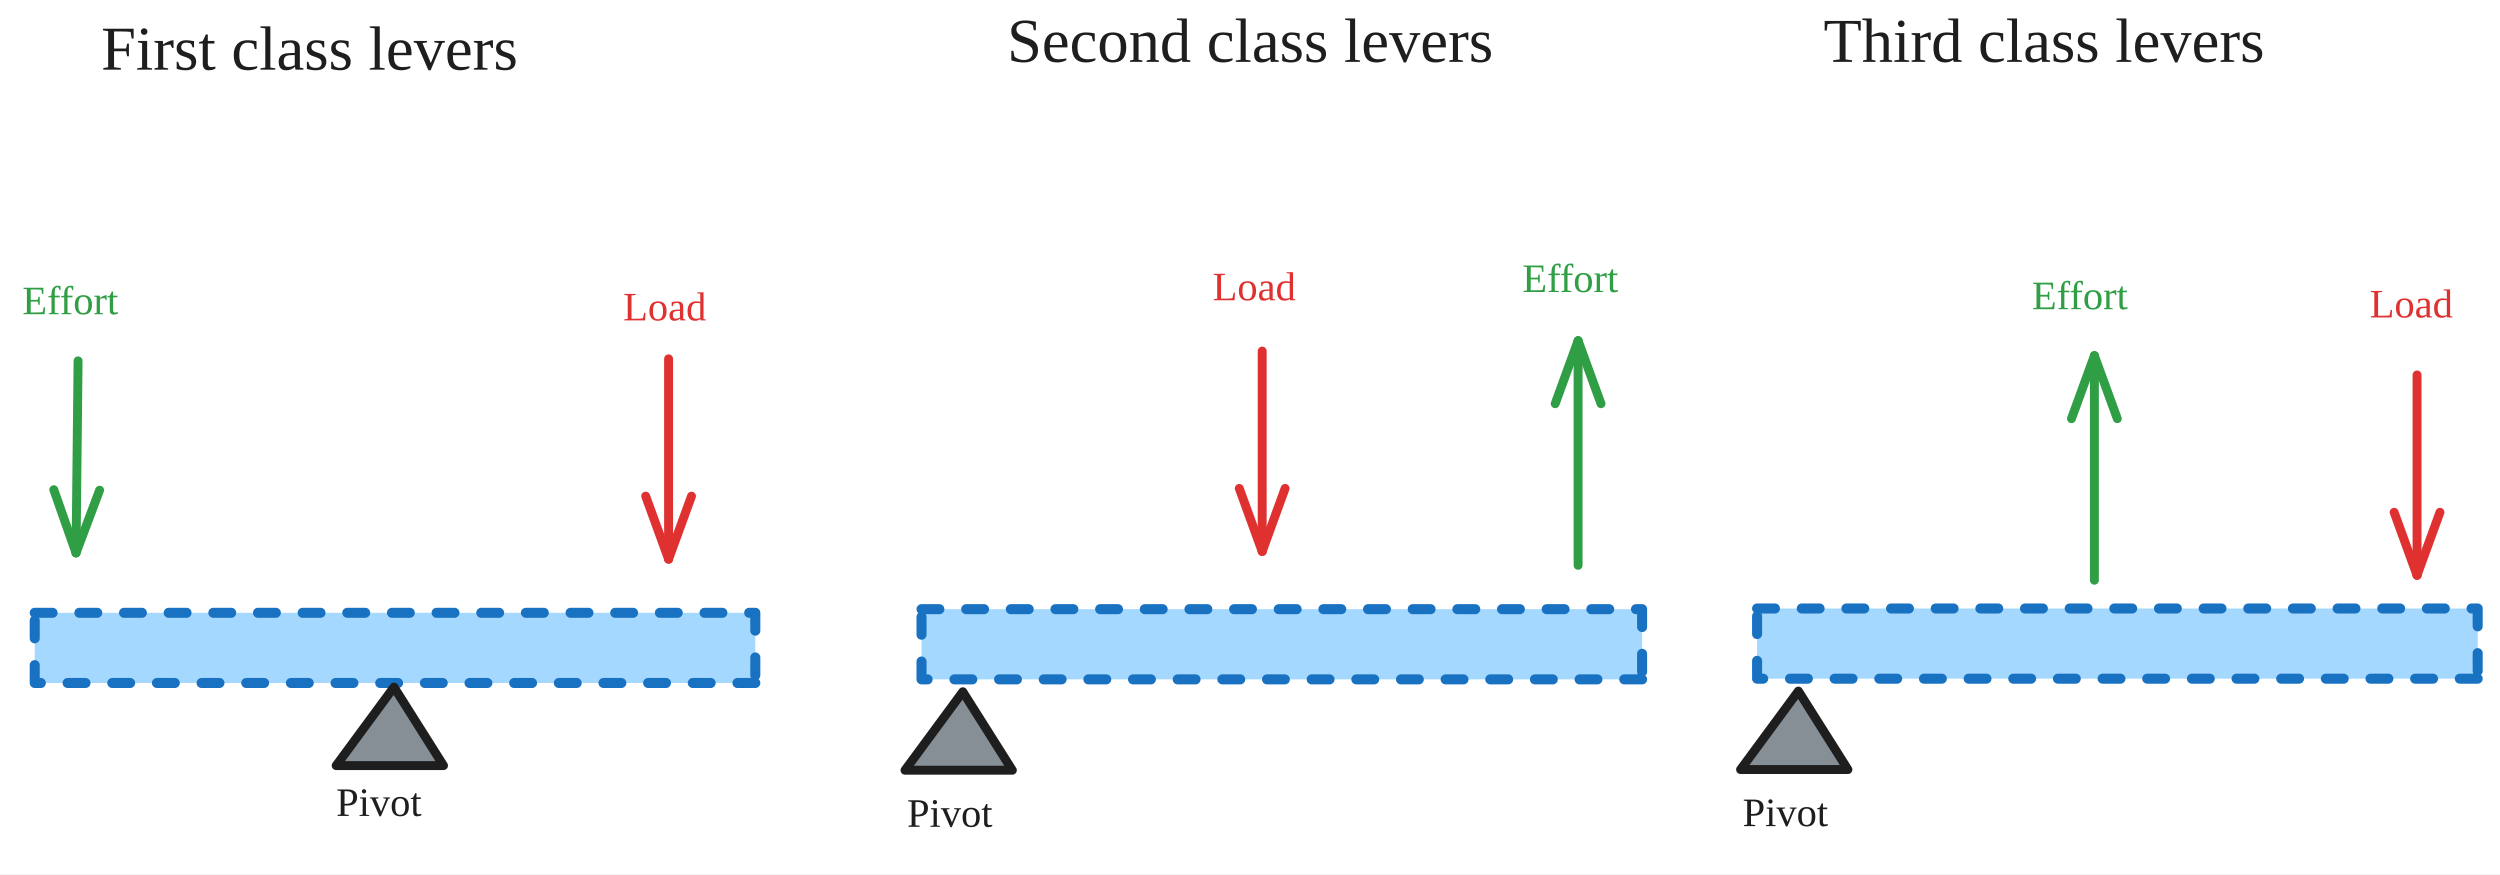
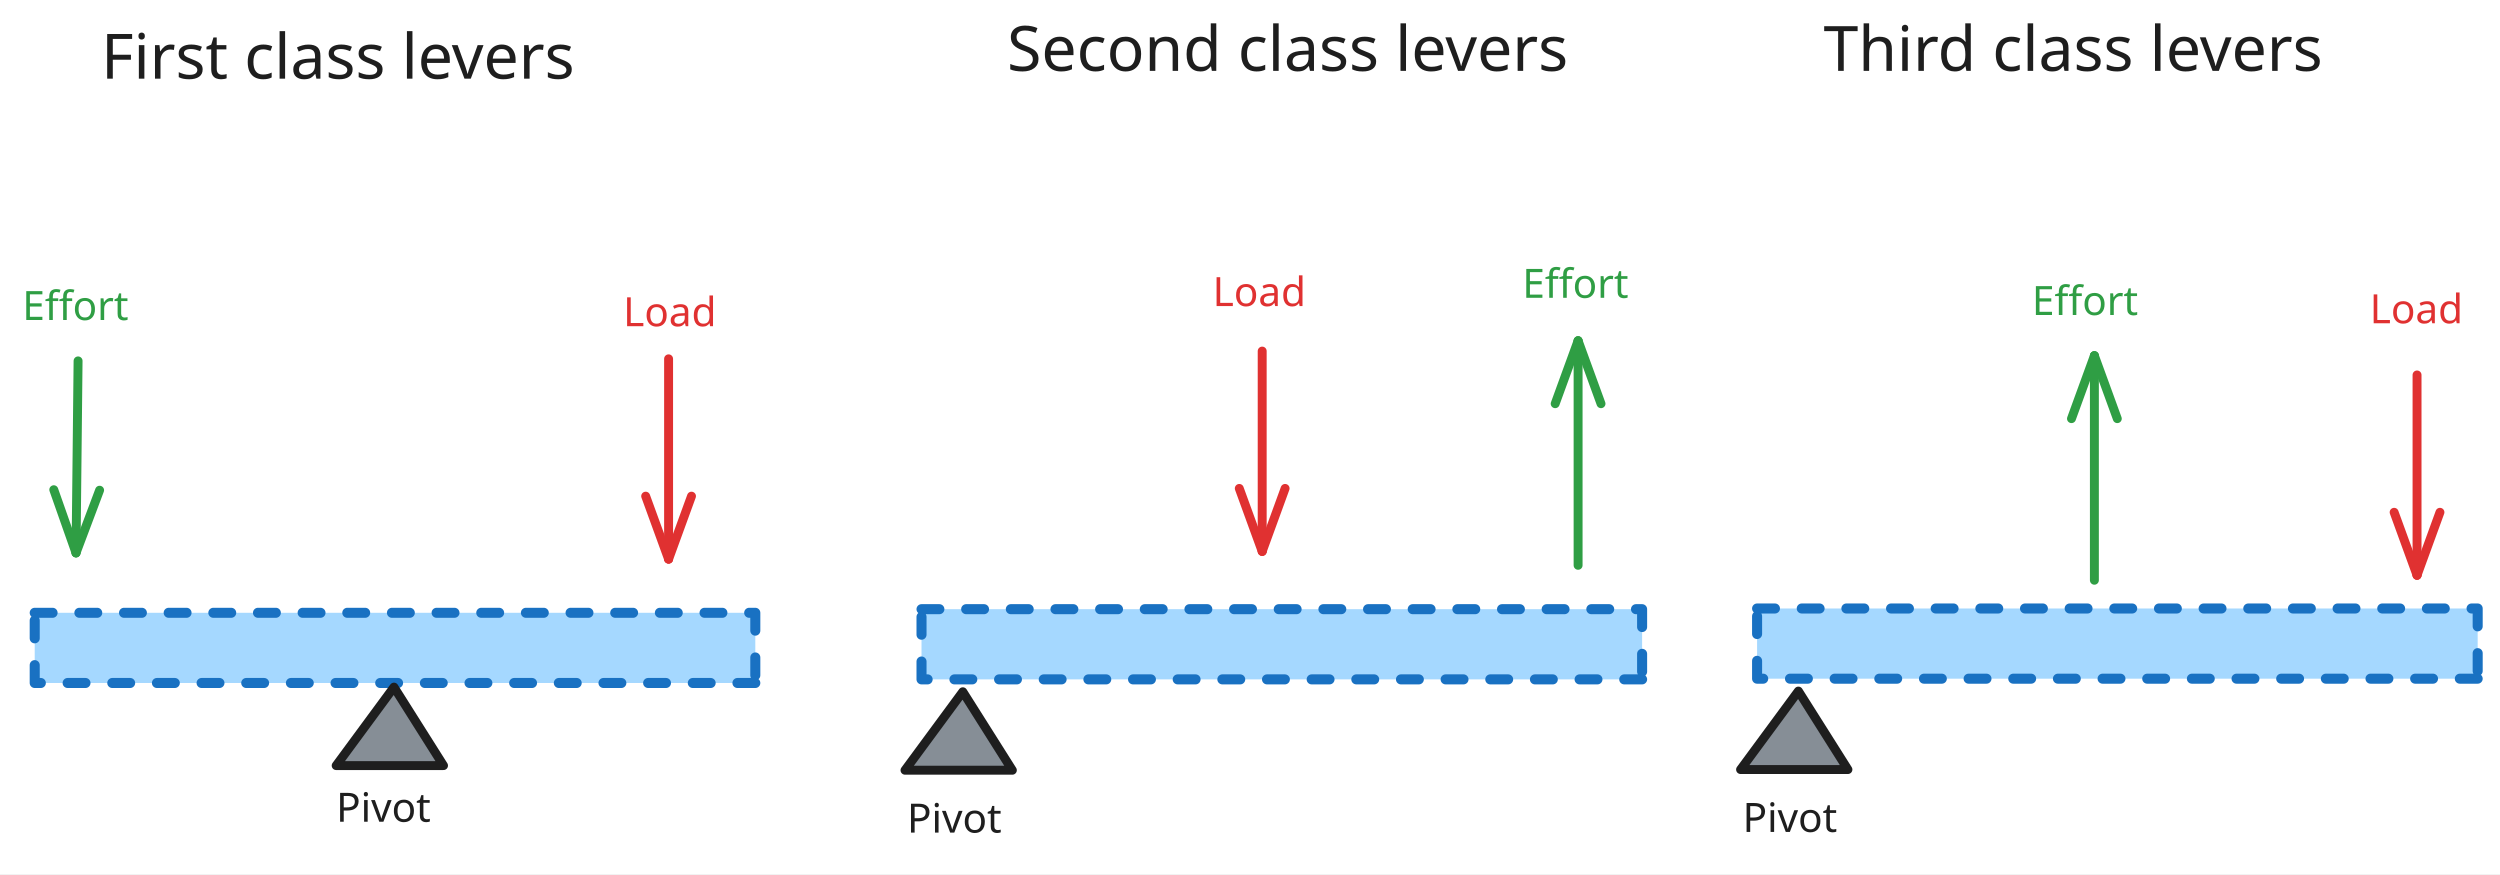
<svg xmlns="http://www.w3.org/2000/svg" version="1.1" viewBox="0 0 1119.708 391.5" width="1119.708" height="391.5">
  
-   eyJ2ZXJzaW9uIjoiMSIsImVuY29kaW5nIjoiYnN0cmluZyIsImNvbXByZXNzZWQiOnRydWUsImVuY29kZWQiOiJ4nO1cXGtT28hcdTAwMTL9nl9Bcb8uykxPz2urbt2KMYZcdTAwMTBMeFx1MDAwNFx1MDAwMtzaSlx0WbZcdTAwMDW2ZWyZ11b++/Y4XHUwMDA0KTJcIlx1MDAwNlxmVrKYXHUwMDE0wVx1MDAxYT1GM326T/fR6O83XHUwMDBiXHUwMDBii8lVP1xc/HNhMbxcZvxO1Fx1MDAxOPhcdTAwMTeLf7jt5+FgXHUwMDE4xT1qgvH3YTxcdTAwMWFcdTAwMDTjPdtJ0lx1MDAxZv759m3XXHUwMDFmnIZJv+NcdTAwMDehd1x1MDAxZVxyR35nmIxcdTAwMWFR7Fx1MDAwNXH3bZSE3eH/3O9Nv1x1MDAxYv63XHUwMDFmd1x1MDAxYsnASy+yXHUwMDE0NqIkXHUwMDFlfLtW2Fx0u2EvXHUwMDE50tn/T99cdTAwMTdcdTAwMTb+XHUwMDFl/870blx1MDAxMFx1MDAwNonfa3XC8Vx1MDAwMeOmtINcdTAwMWPR5Ddvxr1xby1DZlx1MDAxMdhtezSs0uWSsEGNTepymLa4TYtfWi12uvdcdOIvy3Kkj5LzvY+rnfSqzajT2U2uOuNeXHJjupm0bZhcZuLT8HPUSNrUirntt0c1/GE7zFx1MDAxYzaIR612L1x1MDAxY7rbT/tcdTAwMTn3/SBKrtztsXTrtzHI7nfpZkhp5jFAxVx1MDAxNFx1MDAxN1xmuFW3ze5cdTAwMDRLXFxcdTAwMDL3UFmhNe1grVx1MDAxNrm+LcdcdTAwMWSaXHUwMDBi6tt/uNU8gLRzx35w2qJcdTAwMWX2XHUwMDFh6T6+bJhmM93n4uaOXHUwMDA1gKeFXHUwMDE1SktcdTAwMDZcdTAwMWGUSIegXHUwMDFkRq124vahjiBXUkttmYJMR8LxlEjDteWo0ztwV++/b4yN4690XHUwMDFlXHUwMDA2ZFbv3Vx1MDAxMb1Rp5NcdTAwMWTLXuNmLH9oOHZccitcdTAwMTk7S0816jf8b/bANVx1MDAxOEXDZDRZzW17J+qd5k/XiYPT1ITGW7/+cbfp0uF3Wq22sshotTbSKlx1MDAwNDO11Vx1MDAwNrDz2T/rbsj9Xbnypb+k1lx1MDAwZlx1MDAwNlsztdrcUTMwWiOYZ1x1MDAwNbdcdTAwMWMk3Stcbp0zWjTG49pcdTAwMDBnWkmpjSo22tD93G+0RpnQqkmjReMxo1x1MDAwManDXHUwMDAyNDd32az0ODJF2OFaaynzNqtcdTAwMDSXiiH+SiabXHUwMDE5S3+QVKJeI+q18oeEvUZBS8dcdTAwMWYmy3G3XHUwMDFiJdSNrTjqJfk9xud9N1x1MDAxOMRcdTAwMTft0J+4aTpzYVvfnS6NXHUwMDA17pP+tZBa0fjL7d9//XHn3ksgPUNWXHUwMDA2VmtmLYhcdTAwMTR17pOf2p+djjxcdTAwMWO3yDlcdTAwMDdydtpcIuqnnK3oVt5k/y/yK75cdTAwMWK/u1x1MDAxY4tEW+RYuFKcwCQgtdWfeVx1MDAxNtHg7c31gJ/v1q6Wa6snYr9/tFNyz6KMpSiDKFx1MDAwNUqDKr3yN8dCgclcdTAwMDNDkydcYrRa5vqVulxmaNpcdTAwMTDxcW6FXFxcdTAwMWLQuZGupbRcdTAwMTFGpHNy61eM8lx1MDAxOEVrw1x1MDAxOUhmeLrHjV+hUE29XHUwMDE0Us3As/x9a13fXHJcYm62fP03Opw8embrc4on333y0z4z3Nti3Fx1MDAwM1OSoTbT8+DP7Y9Xyf7otP3uuFx1MDAxZNfPLz8mI3NYctxbKdzIgzZWK5Q6T4NcdTAwMTU5aOBIXHUwMDFjV5HvJlx1MDAwMlJcYv2QXHQu+COhf1x1MDAwN9Ktp1x1MDAxOefWSiWI9/HMmNxAXHUwMDFkrJDEesVcZnjvK9RfXHUwMDBl6j/sPTHLXHUwMDBmRHZcdTAwMTJeJndcdTAwMDI7kyblgFxyXHUwMDE00cnqxfSZwvmmv1rbrG18XG7WRTP8dHT4pWaqZce1XHUwMDEwXHUwMDFl5YuKKFx1MDAxY1x1MDAxN1KkXHUwMDEx+1x1MDAwNtZKeMZwaamRgr4sTlx1MDAxNJ5cdTAwMDJrXHUwMDE0RFx1MDAxYVxmuVx1MDAxMJDCpa5pL25hTuxQUbQ2hiiY4obYR1x1MDAxZedkXHUwMDE1klAlYT65XHUwMDAyMktcdTAwMTlcdTAwMTWZXHUwMDBiT1xy5lx1MDAwMXhuxr1kN7pcdTAwMWVHXHUwMDE0ys1AcssouClLYU7+sFfN70ad8ezeblx1MDAxZVs3XHLwRuxnrMNtfdeJWr1xqlx1MDAxYzZ/XHUwMDA0QFx1MDAxMlx1MDAwNX7ntjmJ+2lrQFfxKbVcdTAwMWVMjlI8iFpRz+98uvOKLlx1MDAxZl/7PmPcy8zjsT9cZsfZOm2Xj0OqKCxEcSMlWDRcdTAwMGaA6tbFxeDDWuVcZnd68Vm3fy5cdTAwMGUvV3dLXHUwMDBlVaXQozjGyMpcdTAwMDD4JFJcdTAwMTUhRLqhIGJuWb5js+HeUruUT2guXHJcdTAwMTDgXHUwMDFmh1SuXHUwMDE5zSb1MZ2vOUHVZk33RaG60mzGg+RlwZq/5rPCXHUwMDE1XG7hiqCckcrpXHUwMDEz5W73S89cdTAwMGW71UY7ODvZ7NVcdTAwMGXCpYPZXHUwMDE2jp+hXHUwMDA0x6THiN9cdTAwMTnQVkCWl96U4JB7XHUwMDE2KXGwhCNcbrPFufKTSnDSU9YoZ59cdTAwMDaFfiRcXLVQglmYU1x1MDAxNe5cdTAwMTau8CimPFx1MDAxM7huRefxXHUwMDBiozV3yVmA9X6pR7JCLsxcdTAwMDUyUFx1MDAwMFx1MDAwZlx1MDAxMHtWT1x1MDAwMTsjPDtcdGpcdTAwMTdcdTAwMDeH/m79cnV7u+Rij2BKe5TPa6D8XGZcdFx1MDAxMHnQUrrgStpcdTAwMDQpXHUwMDAwVISoYtDOWewhPqRcdTAwMThcdTAwMTPzXG6xLyj2WMaLzNZcdTAwMDBcIlx1MDAwMrnXqa12+byeXHUwMDA0I75cdTAwMWKdXHUwMDFk93a+vDuqhic7n8tcdTAwMWRpaI6lS46NXHUwMDBiKYZPXHUwMDEwQ3RFMaslXHUwMDA3Q1x1MDAwMUBCMTGcs9bDgTEmXHUwMDE5n0VN9lXtWXhVe55a9TWZckc+IFpcdTAwMGUgJDPTk9j+xvJcdTAwMDHbgnVZO6qu1OoxxCdnlZK7XHUwMDE2oYhpaKOsJMdcdTAwMDGYqerexEN0kcpogUCOx95T9X2S4DPpS6jvnlSaKSWBUz6BadXne1x1MDAwMGRcZl23Z1x1MDAxMVx1MDAwMV/LvnMq+y5NzvOswK35PZJcdTAwMGX9UIb6XHUwMDAwKbdcdTAwMTLu66P1etWc9PrblY9cdTAwMWZqtUDGJVx1MDAwNzdw62nyY0IhKlTpcHxXdIynKOdcdTAwMDLyv1x1MDAxNrPDNW9Fx2WqXGLWvlxuOr8usp9L0FGyXHUwMDEw1iiJTXA+fVxuXHUwMDFibG1U5Idmo7upcb+yzVx1MDAwZpuwXHUwMDEzlFx1MDAxY9SUd3qSck/yXk6NzWNaXHUwMDAzkTiiW5YhSPU8kJ6JmkO8j46WVs7pacW06JRml69yTmpcdTAwMGVPrVx1MDAwZuvirJ08O1mwfoCa0+VVWe+uXHLjq8OwXtuur2G1XHUwMDAxJVx1MDAwNypxa09wSpZcdTAwMTlcdTAwMTJznlx1MDAxNF61XCJcdTAwMWMrS+ZiKHOHYuF17nJcdTAwMGWRXHUwMDAzXHUwMDEwRph5qzlzROrvruYoVlx1MDAxOFU18UNy9Gr6XHUwMDFhW//9xfrWR3HQNifD9tEx345cdTAwMWH7SyVHK1OMXHUwMDEyXYHCguEm47tuamxCe8xISfyCaCmDXHUwMDEyizmO7ku6lXk/JjFHtP4rxFx1MDAxY1Es5lx1MDAxMP+TlNep6Vx1MDAwM+zpXHUwMDE2a38+XTF7XHUwMDFiK7Vcbvn649pVcFV2MccprIioKZRcdTAwMTKfgMniXHUwMDE1XGLPUUy0Wlmpda5r5dFyqIN2LEnNXHUwMDA3si+p5YhCVsi5W4um1Vx1MDAwM1buhFVs7S1cdTAwMWZG9e7FXr+L6oBcdTAwMWbUsOSBXHUwMDA2pfWscF5eSFx1MDAwMVx1MDAxM1x1MDAwMqRcdTAwMTNzkEmtUDhx65nizNO1XHUwMDFjsIZbKedcdTAwMTVlfodazKuUM0MphzNe6FlcdTAwMTRcdTAwMTB9QFTTXHUwMDE3hoDvy5X+9drBaTe6XvY3ty47g7JcdTAwMTeGpFx1MDAwNU9SWonkQzRmg/9NNKR8lCHxS1xuQ1xuLS+RlCOlYopcImNcdTAwMTmVXHUwMDFjS7nPo5hsKXzMb6HkXHUwMDE4XUh1yaiBqO70Os55rTeo7zZZXHUwMDEwXHUwMDFkNsTFarD/ebVSdpFWu+RcdTAwMTMoMVx1MDAwNWG4wsmlOaA9a4l9Ws6Qsr/neYb/MUJcdTAwMGXlykiceFx1MDAxNo/sz1x1MDAxZdjG/MLk4ddcdTAwMTdydCZcdTAwMWXnUa2VW3qaXHRcdTAwMTQ/g3X9ZGel2urv2D27Xdv7sFRXtfW1ssOaXHUwMDEzS1x1MDAxM66kxJHyR5NcdTAwMGbY5Ejds4rAmKSArjLLTson5oBbNciyjnhORafUZF7FnNRcdTAwMWOeLOaYwvdtKFxuSW5B7vQh+Fx1MDAxOHfk+rZ/0Onzjcuty+ZFg4ujkmOVzN+TaIR7jp9cdTAwMTKhfKVJKeNZRrzHXHUwMDEy8+FaPlx1MDAwZreeiZjjqL9b0Dx3MWd+SP3txVx1MDAxY1Eo5jjBkUbNTC/m1Db35KjaqrZq+3uHa3vHvCE3RMnRilx1MDAwMj2rKVx1MDAwZiZEKpt9WVCq5lxiK4hlaES0JVx1MDAxNnM0XHUwMDEw6+di/itzRNZyX8WcW3t4cmTF/MbMXHUwMDEzyIzYdrZE/DOs8ut+8H7XrpxcXI9cdTAwMDZLn2D9urJcdTAwMDQlr4eDspRfUMy04Fx1MDAxNr5OvG9GXHUwMDFi8GhcZlx1MDAxOOVsaK152tqG5vgzXHRVIFx1MDAxMqyktORcdTAwMTiYUkgseFx1MDAxMqzijlx1MDAxMjhcdTAwMTf0XHUwMDBm51x1MDAxZUkxa6mPwGZGcflcdFx1MDAxNmvRYJgsXHUwMDA0lMtcdTAwMGVcdTAwMTc6oTPYl1x1MDAwNeZ9159cbqXwOJRyWViBMq7GLq2aPlddf79cdTAwMTLsVy/DWqVcdTAwMWRW7NG77dXts+tyo1SQK/KkkEa4N8+xjOrzXHUwMDFkpdKzz45SZT3BhHGLasFS7L4jpE6ilFxiueHWMDv35yFeXHUwMDBlprshYaoxR5ze24HnXHUwMDA0KrDil0iAsG6xoJxeX65fx+thpf8u3lL6pO+fj3ZVv+xcdTAwMGYyoaYh5cQmpSDaqEW+WPwyUEXjSluWuYW0XGI8U9u6XHUwMDBmqtK9ztK9vXPeUJVZY31WqH5qR4N5XCL1vus/XGKob26qyYt+v7+b0Jgufq/Z0yRGjZuBSfuyeFx1MDAxZYVcdTAwMTeVYpt6c1x1MDAwM36HsnAsXHUwMDAwfH3z9Vx1MDAxZiO/znQifQ==
+   eyJ2ZXJzaW9uIjoiMSIsImVuY29kaW5nIjoiYnN0cmluZyIsImNvbXByZXNzZWQiOnRydWUsImVuY29kZWQiOiJ4nO1cXNtS28pcdTAwMTJ9z1dQnNegzPRMz2VXnTpcdTAwMTVjXGYhQLhcdTAwMDc4tSslbNlcdTAwMTbYlrFlbqn8++5xXHUwMDFjS5FcdTAwMTExYLCSjUlcdTAwMTGs0WU006t7da+Rvr5ZWFiMb7rB4l9cdTAwMGKLwXXVb4W1nn+1+NZtv1xmev0w6lBcdTAwMTNcZr/3o0GvOtyzXHUwMDE5x93+X+/etf3eeVx1MDAxMHdbfjXwLsP+wG/140EtjLxq1H5cdTAwMTfGQbv/P/d7y29cdTAwMDf/7UbtWtzzkossXHUwMDA1tTCOet+vXHUwMDE1tIJ20In7dPb/0/eFha/D36ne9YJq7HdcdTAwMWGtYHjAsCnpIJfSZDdvRZ1hby2TzEpg4/awX6bLxUGNXHUwMDFh69TlIGlxm1x1MDAxNr80XHUwMDFh7PxgXHUwMDFmoi/LONAn8eXBp9VWctV62GrtxTetYa/6XHUwMDEx3UzS1o970XnwOazFTWqVme3jo2p+v1x1MDAxOaRcdTAwMGXrRYNGs1x1MDAxM/Td7Sf9jLp+NYxv3O2xZOv3MUjvd+1mSGnmMZCKKS5cdTAwMThwq8bN7lx1MDAwNEtcdTAwMWOBe1JZoTXtYK1cdTAwMTaZvi1HLZpcdTAwMGLq23+41bxcbknnTv3qeYN62Kkl+/hYM/V6ss/V6I5cdTAwMDWAp4VcdTAwMTVKI1x1MDAwM1xySiRD0FxmwkYzdvtQRyRXqFFbpiDVkWA4JWi4tlxc6uRcdTAwMGXc1btcdTAwMWZqQ+P4O5mHXHUwMDFlmdVcdTAwMDd3RGfQaqXHslNcdTAwMWKN5U9ccqeuYSVlZ8mpXHUwMDA23Zr/3Vx1MDAxZbhcdTAwMDajaJiMJqtcdTAwMTm3t8LOefZ0rah6npjQcOu3t3ebLlx1MDAxZH6n1WqLeUartUGrJJiprbZcbruf/Yv2XHUwMDA2XHUwMDFl7uHKl+6SWj/qbc/UajNHzcBojWCeXHUwMDE13HJAulcpdMZopTFcdTAwMWXXXHUwMDA2ONNcblFcdTAwMWKVb7SB+7nfaI0ygVWTRiuNx4xcdTAwMDZJXHUwMDFkXHUwMDE2oLm5y2bR45Ipwlx1MDAwZddaI2ZtVlx0jopJ+TuZbGos/V5cXFxuO7Ww08hcdTAwMWVcdTAwMTJ0ajktLb9cdTAwMWYvR+12XHUwMDE4Uze2o7BcdTAwMTNn91x1MDAxOJ73fa9cdTAwMTddNVx1MDAwM3/ipunMuW1dd7okXHUwMDE2uE/y10JiRcMv47//fnvn3kuAniErXHUwMDAzqzWzXHUwMDE2RII698lO7a9OR1x1MDAxZY5byTlcdTAwMDdydtpKqZ9ytrxbeZP+P8+v+G787nIsKG2eY+FKcVx1MDAwMpOAxFZ/5VlEjTe31qv8cq9ys1xcWT1cdTAwMTOH3ZPdgntcdTAwMTZlLEVcdTAwMTkpUUg0UiVX/u5YKDB5YGjyXHUwMDA0gVZjpl+Jy4C6XHKkfJxbIddcdTAwMDZ0bknXUtpcYiOSOVx1MDAxOftcdTAwMTWjPEbR2nBcdTAwMDbIXGZP9lx1MDAxOPlcdTAwMTVcbtXUS4FqXHUwMDA2nuXr2Lp+XHUwMDE4XHUwMDEwjLZ8+zc6nCx6Zutz8ifffbLTPjPc23zcXHUwMDAzU8ikNtPz4M/NTzfx4eC8+f60XHUwMDE5bV5ef4pcdTAwMDfmuOC4tyjcyIM2ViuJOkuDXHUwMDE1OWjgkjiuXCLfTVx1MDAwNCRcdTAwMTf6XHUwMDAxXHUwMDEzXFzwR0L/XHUwMDBlpFtPM86tRSWI9/HUmIygXHUwMDBlViCxXjFcdTAwMDPe+1xu9ZeD+k97T8zyXHUwMDAzkVx1MDAxZFx1MDAwN9fxncBOhesssIVRlixdTp8qXFxu+auVrcrGfnVd1IP9k+MvXHUwMDE1Uy46sIXwKGFUxOG4QJGE7Fx1MDAxMa6V8IzhaKmRoj7mZ1xuT8G1XHUwMDE0xFx1MDAxYVxm+Vx1MDAxMEDhctekXHUwMDE3Y5xcdTAwMTM9VFx1MDAxNK6NIVx1MDAwZaa4IfqRXHUwMDA1OplcdTAwMDVcdTAwMTKsXHUwMDEw5pMsSFx1MDAwZWCNYlY8XG7Q9ahcdTAwMTPvhbdDy6PkXGaQW0bRjUxQpXiU26vit8PWcHbHm4fmTVx1MDAwM7xcdTAwMTH5KetwW9+3wkZnmCtcdTAwMDf1n1x1MDAxMVx1MDAxMIdVvzVujqNu0lqlq/iUW/cmRynqhY2w47f277yiS8jXfsxcdTAwMTj3UvN46veDYbrumPLjoCryYzBcdTAwMTkmkVx1MDAwMsGmh+r21VXv41rpQu52oot291JcdTAwMWNfr+5cdTAwMTVcdTAwMWOqSkmPXHUwMDAyXHUwMDE5I95cdTAwMDPAJ5GqXGIhaJBAZKRl2Y7Nhnyjdjmf0Fx1MDAxY1xyXHUwMDEw4Fx1MDAxZodUrlx1MDAxOVxu18dkvuZcdTAwMDRVnjbdXHUwMDE3hepKvVx1MDAxZfXil1x1MDAwNWv2ms9cblfIh6t2iVx1MDAxN7LpXHUwMDE5c7v9pWP77XKtWb042+pUjoKlo9lWjp+hXHUwMDA2x9BjRPBcZmgrIE1MRzU4yT0rKXOwhCNcbrP5yfKTanDoKWfqZJ9GXG79SLhqoVx1MDAwNLMwpzJcXFx1MDAwMldIm+6LwnU7vIxeXHUwMDE4rZlLzlx1MDAwMqz3az3IRHZzQoYlXHUwMDAzXHUwMDA18Fx1MDAwMLVn9Vx1MDAxY2RrIC/OqpWro2N/b/N6dWen4GqPYEp7lNBroFx1MDAwNE1cdTAwMTIgsqBFXHUwMDEwrqZNkFx1MDAwMpCKXHUwMDEwlVx1MDAwZto5qz1A5s2YmFeIfUG1xzKeZ7ZcdTAwMDaklEDudWqrXb7cjKtcdTAwMDO+XHUwMDE3Xpx2dr+8PylcdTAwMDdnu5+LXHUwMDFkaWiO0WXHxoVcdTAwMTTDJ4ihdFUxq5GDoVx1MDAwMJDOeFx1MDAwYib2cGCMIeOzKMq+yj1cdTAwMGKvcs9Ty74mVe7IXHUwMDA2REukRCAz08s93Y3lI7ZccutYOSmvVDYjiM4uSlx1MDAwNXctQlx1MDAxMdPQRlkkx1x1MDAwMTJV1lx1MDAxZMVD6VwildFCXHUwMDAyOVx1MDAxZXtP2fdJis+kL6G+e6g0U1xugYOifkxcdTAwMDRAxqTr9ixcIuBr3XdOdd+lyXmeXHUwMDE1uDW/R9OhXHUwMDFmXHUwMDA0fICWW1xuXHUwMDBl9cn6Ztmcdbo7pU9cdTAwMWYrlSpGXHUwMDA1XHUwMDA3N3DrafJjQkmppEqG44ekYzxlgFx1MDAxOCiilenhmrek4zJVXHTWvio6vy+yn0vRUYplt47XflHWpoxKXHRcdTAwMDS/XFz7tb1Rwo/1WntLy8PSXHUwMDBlP67DbrXgqKbE00NKPsl9OT02XHUwMDBialxyxOKIb1kmXHUwMDAx1fNgeiZyXHUwMDBlXHUwMDExPzpcdTAwMWEtzmm9Ylx1MDAxMapOf7Keo1x1MDAxOWS3jldcdTAwMTaDJvKmXHUwMDFlsEizzcu42V7rRzfHwWZlZ3NNlmtQcKBcdTAwMTK59lx1MDAwNKdsmUmizpPKq1aEY2XJXFxcZqXukK+8zl3PIXZcdTAwMDDCXGIzdzlnfkj90+VcdTAwMWPFc8OqIFx1MDAwMkmpIZ8+rHY/XFytb39cdTAwMTJHTXPWb56c8p2wdrhUcLQyxSjTXHUwMDE1Ulgw3KRKjqNcIpvQXHUwMDFlM4iceLJVXGZcbqzmOL6PdCtzXyfxquY8q5oj8tVcdTAwMWPif0iJnZo+wJ5vs+bn81x1MDAxNXOwsVIpka8/rdxUb4qu5jiJVUqpKZRcdTAwMTIjhsnqXHUwMDE1XGLPUUxptbKodaZrxVx1MDAxMXOog3aoSc1cdTAwMDeyLynmiFxcMYdz9zSaflxiLVxmyrJxsHxcdTAwMWNutq9cdTAwMGW6bamO+FFFXHUwMDE2PNBItJ5cdTAwMTXOQ1xuXHUwMDE0MKFAOjVHMtRKXG6nbj1TnHm6mEM+nlvEeUWZP6FcdTAwMTjzquXMUMvhjOd6XHUwMDE2XHUwMDA1RFx1MDAxZqRMVY5+5ViAXHUwMDFm4kr3du3ovFx1MDAxZN4u+1vb161e0Vx1MDAwYkNowUNKKyX5XHUwMDEwLdPBf1x1MDAxNFxyKVx1MDAxZqWs21x1MDAxYVxuQ0paXiAtXHUwMDA3UTFFkbGIUo5cdTAwMDV83DLCQviYP0LKMTqX6pJRXHUwMDAzUd3phZzLSqe3uVdn1fC4Jq5Wq4efV0tFV2m1Sz6BXHUwMDEyU1x1MDAxMIYrOflwXHUwMDBlaM9aYp+WM0nZ3/Ms4n+MkkO5siROPIs1+7NcdTAwMDe2Mb8xefj9lVx1MDAxY1wiXGZ5qDaUXHLJXHUwMDA3rSDePNtdKTe6u/bA7lRcdTAwMGU+Lm2qyvpa0WHNiaVcdFdS4pLyR5NcctjkSN1iRWBcZimgK24yXSuSmFx1MDAwM+65QZZ2xP+6otNcdTAwMWYt5pjclVKSrEaq9OOXv8LqqdzF9Vx1MDAxZP+o1eVcdTAwMWLX29f1q1x1MDAxYVx1MDAxNydcdTAwMDXHKpm/h9JcYreQn1x1MDAxMqFspUkp41lGvMdcdTAwMTLz4Vx1MDAxYZ+HW89EzHHU3z3S/CrmvChWX1TMSfGabJHNIEf3lPf0ak5l61x1MDAwMFx1MDAwN+VGuVE5PDheOzjlNdxcdTAwMTBcdTAwMDWHq1x1MDAxNNKzmlx1MDAxMmGCpLLp91x1MDAwNSVyjrBCK1xurFLaXHUwMDAyqzlcdTAwMWGI9nMx/2dzRNp0X9WcsT08ObTmvsuKXHUwMDEzq3Lj/1x1MDAwMFx1MDAxOYffdqtcdTAwMWb27MrZ7aC3tFx1MDAwZuu3pSUoeEFcdTAwMWOUpVx1MDAwNIOCplx1MDAwNffo68QrZ7RcdTAwMDFPXHUwMDAyZbfUZK152tNccvXhZ1x1MDAxMqpALFghWnJcZkyR+1SJe0xVxLPgXHUwMDA0y1x1MDAwNf2Tc1x1MDAwZqVPxWZKcvlcdTAwMDVcdTAwMTYrYa9cdTAwMWYvVCmZ7S+0XHUwMDAyZ7AvXHUwMDBizPuuP1x1MDAxNUpcdTAwMDFcdTAwMWaFUo65L5IwXFxcYsk0Tk+A1z+sVFx1MDAwZsvXQaXUXGZK9uT9zurOxW2xUSo4Q1x1MDAwZlx1MDAwNVx1MDAxYeFePsdS5O1cdTAwMDdK0bPPjlJlPcGEcY/VgqXYfUdInUQpMXLDrWF27lx1MDAwYlwiXlx1MDAwZaZ7XHUwMDAxYao2R5ze24HnXHUwMDA0KrDcZf9SI1x1MDAxYcblXHUwMDAzqkq30XpQ6r6PtpU+6/qXgz3VLfpCJqlpRDmRSVx1MDAxNMRcdTAwMWG1yFx1MDAxNotfXHUwMDA2qdK40pZl7klaXHQ8Vdu6XHUwMDBmqeheaOne3/nvQep+M+zNXHUwMDEzqPdd/0E4fTOqJi/63e5eTGO6+KNmT5NcdTAwMTjWRlx1MDAwM5P0ZfEyXGauSvk29WaEfYeyYChcdTAwMDB8e/PtXHUwMDFmNPbOkCJ9
  <defs>
    <style class="style-fonts">
      @font-face {
-         font-family: "Virgil 3 YOFF";
-         src: url("https://file%2B.vscode-resource.vscode-cdn.net/c%3A/Users/ajani/.vscode/extensions/pomdtr.excalidraw-editor-3.7.4/public//dist/excalidraw-assets/Virgil 3 YOFF.woff2");
+         font-family: "Virgil";
+         src: url("https://file%2B.vscode-resource.vscode-cdn.net/Users/ishikasaha/.vscode/extensions/pomdtr.excalidraw-editor-3.7.4/public//dist/excalidraw-assets/Virgil.woff2");
      }
      @font-face {
        font-family: "Cascadia";
-         src: url("https://file%2B.vscode-resource.vscode-cdn.net/c%3A/Users/ajani/.vscode/extensions/pomdtr.excalidraw-editor-3.7.4/public//dist/excalidraw-assets/Cascadia.woff2");
+         src: url("https://file%2B.vscode-resource.vscode-cdn.net/Users/ishikasaha/.vscode/extensions/pomdtr.excalidraw-editor-3.7.4/public//dist/excalidraw-assets/Cascadia.woff2");
      }
      @font-face {
        font-family: "Assistant";
-         src: url("https://file%2B.vscode-resource.vscode-cdn.net/c%3A/Users/ajani/.vscode/extensions/pomdtr.excalidraw-editor-3.7.4/public//dist/excalidraw-assets/Assistant-Regular.woff2");
+         src: url("https://file%2B.vscode-resource.vscode-cdn.net/Users/ishikasaha/.vscode/extensions/pomdtr.excalidraw-editor-3.7.4/public//dist/excalidraw-assets/Assistant-Regular.woff2");
      }
    </style>
  </defs>
  <rect x="0" y="0" width="1119.708" height="391.5" fill="#ffffff" />
  <g stroke-linecap="round" transform="translate(15.54853 274.4597) rotate(0 161.3697 15.72083)">
    <path d="M0 0 L322.74 0 L322.74 31.44 L0 31.44" stroke="none" stroke-width="0" fill="#a5d8ff" />
    <path d="M0 0 C94.99 0, 189.97 0, 322.74 0 M322.74 0 C322.74 8.45, 322.74 16.91, 322.74 31.44 M322.74 31.44 C240.33 31.44, 157.91 31.44, 0 31.44 M0 31.44 C0 24.78, 0 18.11, 0 0" stroke="#1971c2" stroke-width="4.5" fill="none" stroke-dasharray="8 12" />
  </g>
  <g stroke-linecap="round">
    <g transform="translate(176.4558 307.7508) rotate(0 -1.849509 17.57034)" fill-rule="evenodd">
      <path d="M0 0 L-25.89 35.14 L22.19 35.14 L0 0" stroke="none" stroke-width="0" fill="#868e96" fill-rule="evenodd" />
      <path d="M0 0 C-8.38 11.37, -16.75 22.74, -25.89 35.14 M0 0 C-5.45 7.4, -10.9 14.8, -25.89 35.14 M-25.89 35.14 C-10.75 35.14, 4.39 35.14, 22.19 35.14 M-25.89 35.14 C-14.25 35.14, -2.6 35.14, 22.19 35.14 M22.19 35.14 C16.74 26.51, 11.29 17.87, 0 0 M22.19 35.14 C14.27 22.6, 6.35 10.05, 0 0 M0 0 C0 0, 0 0, 0 0 M0 0 C0 0, 0 0, 0 0" stroke="#1e1e1e" stroke-width="4" fill="none" />
    </g>
  </g>
  <mask />
  <g stroke-linecap="round">
    <g transform="translate(34.96838 161.6396) rotate(0 -0.4623773 43.00109)">
      <path d="M0 0 C-0.15 14.33, -0.77 71.67, -0.92 86 M0 0 C-0.15 14.33, -0.77 71.67, -0.92 86" stroke="#2f9e44" stroke-width="4" fill="none" />
    </g>
    <g transform="translate(34.96838 161.6396) rotate(0 -0.4623773 43.00109)">
      <path d="M-10.88 57.7 C-8.17 65.42, -5.45 73.14, -0.92 86 M-10.88 57.7 C-7.6 67.04, -4.31 76.37, -0.92 86" stroke="#2f9e44" stroke-width="4" fill="none" />
    </g>
    <g transform="translate(34.96838 161.6396) rotate(0 -0.4623773 43.00109)">
      <path d="M9.64 57.92 C6.76 65.58, 3.88 73.24, -0.92 86 M9.64 57.92 C6.15 67.19, 2.67 76.45, -0.92 86" stroke="#2f9e44" stroke-width="4" fill="none" />
    </g>
  </g>
  <mask />
  <g stroke-linecap="round">
    <g transform="translate(299.4482 160.7148) rotate(0 0 44.8506)">
      <path d="M0 0 C0 14.95, 0 74.75, 0 89.7 M0 0 C0 14.95, 0 74.75, 0 89.7" stroke="#e03131" stroke-width="4" fill="none" />
    </g>
    <g transform="translate(299.4482 160.7148) rotate(0 0 44.8506)">
      <path d="M-10.26 61.51 C-7.63 68.73, -5 75.96, 0 89.7 M-10.26 61.51 C-7.36 69.49, -4.45 77.47, 0 89.7" stroke="#e03131" stroke-width="4" fill="none" />
    </g>
    <g transform="translate(299.4482 160.7148) rotate(0 0 44.8506)">
      <path d="M10.26 61.51 C7.63 68.73, 5 75.96, 0 89.7 M10.26 61.51 C7.36 69.49, 4.45 77.47, 0 89.7" stroke="#e03131" stroke-width="4" fill="none" />
    </g>
  </g>
  <mask />
  <g transform="translate(279.1036 132.0474) rotate(0 21.64432 11.32824)">
-     <text x="0" y="0" font-family="Virgil 3 YOFF, Segoe UI Emoji" font-size="18.125px" fill="#e03131" text-anchor="start" style="white-space: pre;" direction="ltr" dominant-baseline="text-before-edge">Load</text>
+     <text x="0" y="0" font-family="Virgil, Segoe UI Emoji" font-size="18.125px" fill="#e03131" text-anchor="start" style="white-space: pre;" direction="ltr" dominant-baseline="text-before-edge">Load</text>
  </g>
  <g transform="translate(10 129.2732) rotate(0 28.94669 11.32824)">
-     <text x="0" y="0" font-family="Virgil 3 YOFF, Segoe UI Emoji" font-size="18.125px" fill="#2f9e44" text-anchor="start" style="white-space: pre;" direction="ltr" dominant-baseline="text-before-edge">Effort</text>
+     <text x="0" y="0" font-family="Virgil, Segoe UI Emoji" font-size="18.125px" fill="#2f9e44" text-anchor="start" style="white-space: pre;" direction="ltr" dominant-baseline="text-before-edge">Effort</text>
  </g>
  <g transform="translate(150.5627 353.9885) rotate(0 22.8493 11.32824)">
-     <text x="0" y="0" font-family="Virgil 3 YOFF, Segoe UI Emoji" font-size="18.125px" fill="#1e1e1e" text-anchor="start" style="white-space: pre;" direction="ltr" dominant-baseline="text-before-edge">Pivot</text>
+     <text x="0" y="0" font-family="Virgil, Segoe UI Emoji" font-size="18.125px" fill="#1e1e1e" text-anchor="start" style="white-space: pre;" direction="ltr" dominant-baseline="text-before-edge">Pivot</text>
  </g>
  <g stroke-linecap="round" transform="translate(412.7306 272.8413) rotate(0 161.3697 15.72083)">
    <path d="M0 0 L322.74 0 L322.74 31.44 L0 31.44" stroke="none" stroke-width="0" fill="#a5d8ff" />
    <path d="M0 0 C64.99 0, 129.98 0, 322.74 0 M322.74 0 C322.74 11.49, 322.74 22.97, 322.74 31.44 M322.74 31.44 C216.52 31.44, 110.29 31.44, 0 31.44 M0 31.44 C0 24.65, 0 17.86, 0 0" stroke="#1971c2" stroke-width="4.5" fill="none" stroke-dasharray="8 12" />
  </g>
  <g stroke-linecap="round">
    <g transform="translate(431.2257 309.8315) rotate(0 -1.849509 17.57034)" fill-rule="evenodd">
      <path d="M0 0 L-25.89 35.14 L22.19 35.14 L0 0" stroke="none" stroke-width="0" fill="#868e96" fill-rule="evenodd" />
      <path d="M0 0 C-8.55 11.6, -17.1 23.2, -25.89 35.14 M0 0 C-7.46 10.13, -14.93 20.26, -25.89 35.14 M-25.89 35.14 C-13.89 35.14, -1.88 35.14, 22.19 35.14 M-25.89 35.14 C-14.88 35.14, -3.87 35.14, 22.19 35.14 M22.19 35.14 C16.85 26.67, 11.5 18.21, 0 0 M22.19 35.14 C15.84 25.08, 9.49 15.03, 0 0 M0 0 C0 0, 0 0, 0 0 M0 0 C0 0, 0 0, 0 0" stroke="#1e1e1e" stroke-width="4" fill="none" />
    </g>
  </g>
  <mask />
  <g stroke-linecap="round">
    <g transform="translate(706.8026 253.1903) rotate(0 0 -50.28353)">
      <path d="M0 0 C0 -16.76, 0 -83.81, 0 -100.57 M0 0 C0 -16.76, 0 -83.81, 0 -100.57" stroke="#2f9e44" stroke-width="4" fill="none" />
    </g>
    <g transform="translate(706.8026 253.1903) rotate(0 0 -50.28353)">
      <path d="M10.26 -72.38 C7.67 -79.49, 5.08 -86.6, 0 -100.57 M10.26 -72.38 C7.03 -81.26, 3.79 -90.15, 0 -100.57" stroke="#2f9e44" stroke-width="4" fill="none" />
    </g>
    <g transform="translate(706.8026 253.1903) rotate(0 0 -50.28353)">
      <path d="M-10.26 -72.38 C-7.67 -79.49, -5.08 -86.6, 0 -100.57 M-10.26 -72.38 C-7.03 -81.26, -3.79 -90.15, 0 -100.57" stroke="#2f9e44" stroke-width="4" fill="none" />
    </g>
  </g>
  <mask />
  <g stroke-linecap="round">
    <g transform="translate(565.3152 157.247) rotate(0 0 44.8506)">
      <path d="M0 0 C0 14.95, 0 74.75, 0 89.7 M0 0 C0 14.95, 0 74.75, 0 89.7" stroke="#e03131" stroke-width="4" fill="none" />
    </g>
    <g transform="translate(565.3152 157.247) rotate(0 0 44.8506)">
      <path d="M-10.26 61.51 C-6.48 71.89, -2.71 82.26, 0 89.7 M-10.26 61.51 C-7.03 70.4, -3.79 79.29, 0 89.7" stroke="#e03131" stroke-width="4" fill="none" />
    </g>
    <g transform="translate(565.3152 157.247) rotate(0 0 44.8506)">
      <path d="M10.26 61.51 C6.48 71.89, 2.71 82.26, 0 89.7 M10.26 61.51 C7.03 70.4, 3.79 79.29, 0 89.7" stroke="#e03131" stroke-width="4" fill="none" />
    </g>
  </g>
  <mask />
  <g transform="translate(543.121 123.0311) rotate(0 21.64432 11.32824)">
-     <text x="0" y="0" font-family="Virgil 3 YOFF, Segoe UI Emoji" font-size="18.125px" fill="#e03131" text-anchor="start" style="white-space: pre;" direction="ltr" dominant-baseline="text-before-edge">Load</text>
+     <text x="0" y="0" font-family="Virgil, Segoe UI Emoji" font-size="18.125px" fill="#e03131" text-anchor="start" style="white-space: pre;" direction="ltr" dominant-baseline="text-before-edge">Load</text>
  </g>
  <g transform="translate(681.8342 119.3321) rotate(0 28.94669 11.32824)">
-     <text x="0" y="0" font-family="Virgil 3 YOFF, Segoe UI Emoji" font-size="18.125px" fill="#2f9e44" text-anchor="start" style="white-space: pre;" direction="ltr" dominant-baseline="text-before-edge">Effort</text>
+     <text x="0" y="0" font-family="Virgil, Segoe UI Emoji" font-size="18.125px" fill="#2f9e44" text-anchor="start" style="white-space: pre;" direction="ltr" dominant-baseline="text-before-edge">Effort</text>
  </g>
  <g transform="translate(406.2574 358.8435) rotate(0 22.8493 11.32824)">
-     <text x="0" y="0" font-family="Virgil 3 YOFF, Segoe UI Emoji" font-size="18.125px" fill="#1e1e1e" text-anchor="start" style="white-space: pre;" direction="ltr" dominant-baseline="text-before-edge">Pivot</text>
+     <text x="0" y="0" font-family="Virgil, Segoe UI Emoji" font-size="18.125px" fill="#1e1e1e" text-anchor="start" style="white-space: pre;" direction="ltr" dominant-baseline="text-before-edge">Pivot</text>
  </g>
  <g stroke-linecap="round" transform="translate(786.9687 272.5331) rotate(0 161.3697 15.72083)">
    <path d="M0 0 L322.74 0 L322.74 31.44 L0 31.44" stroke="none" stroke-width="0" fill="#a5d8ff" />
    <path d="M0 0 C89.5 0, 179.01 0, 322.74 0 M322.74 0 C322.74 10.07, 322.74 20.13, 322.74 31.44 M322.74 31.44 C239.15 31.44, 155.56 31.44, 0 31.44 M0 31.44 C0 20.2, 0 8.97, 0 0" stroke="#1971c2" stroke-width="4.5" fill="none" stroke-dasharray="8 12" />
  </g>
  <g stroke-linecap="round">
    <g transform="translate(805.4638 309.5233) rotate(0 -1.849509 17.57034)" fill-rule="evenodd">
      <path d="M0 0 L-25.89 35.14 L22.19 35.14 L0 0" stroke="none" stroke-width="0" fill="#868e96" fill-rule="evenodd" />
      <path d="M0 0 C-9.43 12.79, -18.85 25.58, -25.89 35.14 M0 0 C-6.74 9.15, -13.49 18.3, -25.89 35.14 M-25.89 35.14 C-10.07 35.14, 5.75 35.14, 22.19 35.14 M-25.89 35.14 C-7.35 35.14, 11.18 35.14, 22.19 35.14 M22.19 35.14 C14.31 22.66, 6.43 10.19, 0 0 M22.19 35.14 C17.31 27.4, 12.42 19.67, 0 0 M0 0 C0 0, 0 0, 0 0 M0 0 C0 0, 0 0, 0 0" stroke="#1e1e1e" stroke-width="4" fill="none" />
    </g>
  </g>
  <mask />
  <g stroke-linecap="round">
    <g transform="translate(938.0407 259.882) rotate(0 0 -50.28353)">
      <path d="M0 0 C0 -16.76, 0 -83.81, 0 -100.57 M0 0 C0 -16.76, 0 -83.81, 0 -100.57" stroke="#2f9e44" stroke-width="4" fill="none" />
    </g>
    <g transform="translate(938.0407 259.882) rotate(0 0 -50.28353)">
      <path d="M10.26 -72.38 C7.62 -79.62, 4.99 -86.87, 0 -100.57 M10.26 -72.38 C6.56 -82.54, 2.86 -92.7, 0 -100.57" stroke="#2f9e44" stroke-width="4" fill="none" />
    </g>
    <g transform="translate(938.0407 259.882) rotate(0 0 -50.28353)">
      <path d="M-10.26 -72.38 C-7.62 -79.62, -4.99 -86.87, 0 -100.57 M-10.26 -72.38 C-6.56 -82.54, -2.86 -92.7, 0 -100.57" stroke="#2f9e44" stroke-width="4" fill="none" />
    </g>
  </g>
  <mask />
  <g stroke-linecap="round">
    <g transform="translate(1082.553 167.9387) rotate(0 0 44.8506)">
      <path d="M0 0 C0 14.95, 0 74.75, 0 89.7 M0 0 C0 14.95, 0 74.75, 0 89.7" stroke="#e03131" stroke-width="4" fill="none" />
    </g>
    <g transform="translate(1082.553 167.9387) rotate(0 0 44.8506)">
      <path d="M-10.26 61.51 C-6.88 70.8, -3.49 80.1, 0 89.7 M-10.26 61.51 C-6.68 71.35, -3.1 81.2, 0 89.7" stroke="#e03131" stroke-width="4" fill="none" />
    </g>
    <g transform="translate(1082.553 167.9387) rotate(0 0 44.8506)">
      <path d="M10.26 61.51 C6.88 70.8, 3.49 80.1, 0 89.7 M10.26 61.51 C6.68 71.35, 3.1 81.2, 0 89.7" stroke="#e03131" stroke-width="4" fill="none" />
    </g>
  </g>
  <mask />
  <g transform="translate(1061.359 130.7228) rotate(0 21.64432 11.32824)">
-     <text x="0" y="0" font-family="Virgil 3 YOFF, Segoe UI Emoji" font-size="18.125px" fill="#e03131" text-anchor="start" style="white-space: pre;" direction="ltr" dominant-baseline="text-before-edge">Load</text>
+     <text x="0" y="0" font-family="Virgil, Segoe UI Emoji" font-size="18.125px" fill="#e03131" text-anchor="start" style="white-space: pre;" direction="ltr" dominant-baseline="text-before-edge">Load</text>
  </g>
  <g transform="translate(910.0723 127.0238) rotate(0 28.94669 11.32824)">
-     <text x="0" y="0" font-family="Virgil 3 YOFF, Segoe UI Emoji" font-size="18.125px" fill="#2f9e44" text-anchor="start" style="white-space: pre;" direction="ltr" dominant-baseline="text-before-edge">Effort</text>
+     <text x="0" y="0" font-family="Virgil, Segoe UI Emoji" font-size="18.125px" fill="#2f9e44" text-anchor="start" style="white-space: pre;" direction="ltr" dominant-baseline="text-before-edge">Effort</text>
  </g>
  <g transform="translate(780.4954 358.5353) rotate(0 22.8493 11.32824)">
-     <text x="0" y="0" font-family="Virgil 3 YOFF, Segoe UI Emoji" font-size="18.125px" fill="#1e1e1e" text-anchor="start" style="white-space: pre;" direction="ltr" dominant-baseline="text-before-edge">Pivot</text>
+     <text x="0" y="0" font-family="Virgil, Segoe UI Emoji" font-size="18.125px" fill="#1e1e1e" text-anchor="start" style="white-space: pre;" direction="ltr" dominant-baseline="text-before-edge">Pivot</text>
  </g>
  <g transform="translate(45.28571 13.5) rotate(0 121.828 17.5)">
-     <text x="0" y="0" font-family="Virgil 3 YOFF, Segoe UI Emoji" font-size="28px" fill="#1e1e1e" text-anchor="start" style="white-space: pre;" direction="ltr" dominant-baseline="text-before-edge">First class levers</text>
+     <text x="0" y="0" font-family="Virgil, Segoe UI Emoji" font-size="28px" fill="#1e1e1e" text-anchor="start" style="white-space: pre;" direction="ltr" dominant-baseline="text-before-edge">First class levers</text>
  </g>
  <g transform="translate(451.0598 10) rotate(0 134.6519 17.5)">
-     <text x="0" y="0" font-family="Virgil 3 YOFF, Segoe UI Emoji" font-size="28px" fill="#1e1e1e" text-anchor="start" style="white-space: pre;" direction="ltr" dominant-baseline="text-before-edge">Second class levers</text>
+     <text x="0" y="0" font-family="Virgil, Segoe UI Emoji" font-size="28px" fill="#1e1e1e" text-anchor="start" style="white-space: pre;" direction="ltr" dominant-baseline="text-before-edge">Second class levers</text>
  </g>
  <g transform="translate(816.7358 10) rotate(0 124.418 17.5)">
-     <text x="0" y="0" font-family="Virgil 3 YOFF, Segoe UI Emoji" font-size="28px" fill="#1e1e1e" text-anchor="start" style="white-space: pre;" direction="ltr" dominant-baseline="text-before-edge">Third class levers</text>
+     <text x="0" y="0" font-family="Virgil, Segoe UI Emoji" font-size="28px" fill="#1e1e1e" text-anchor="start" style="white-space: pre;" direction="ltr" dominant-baseline="text-before-edge">Third class levers</text>
  </g>
</svg>
